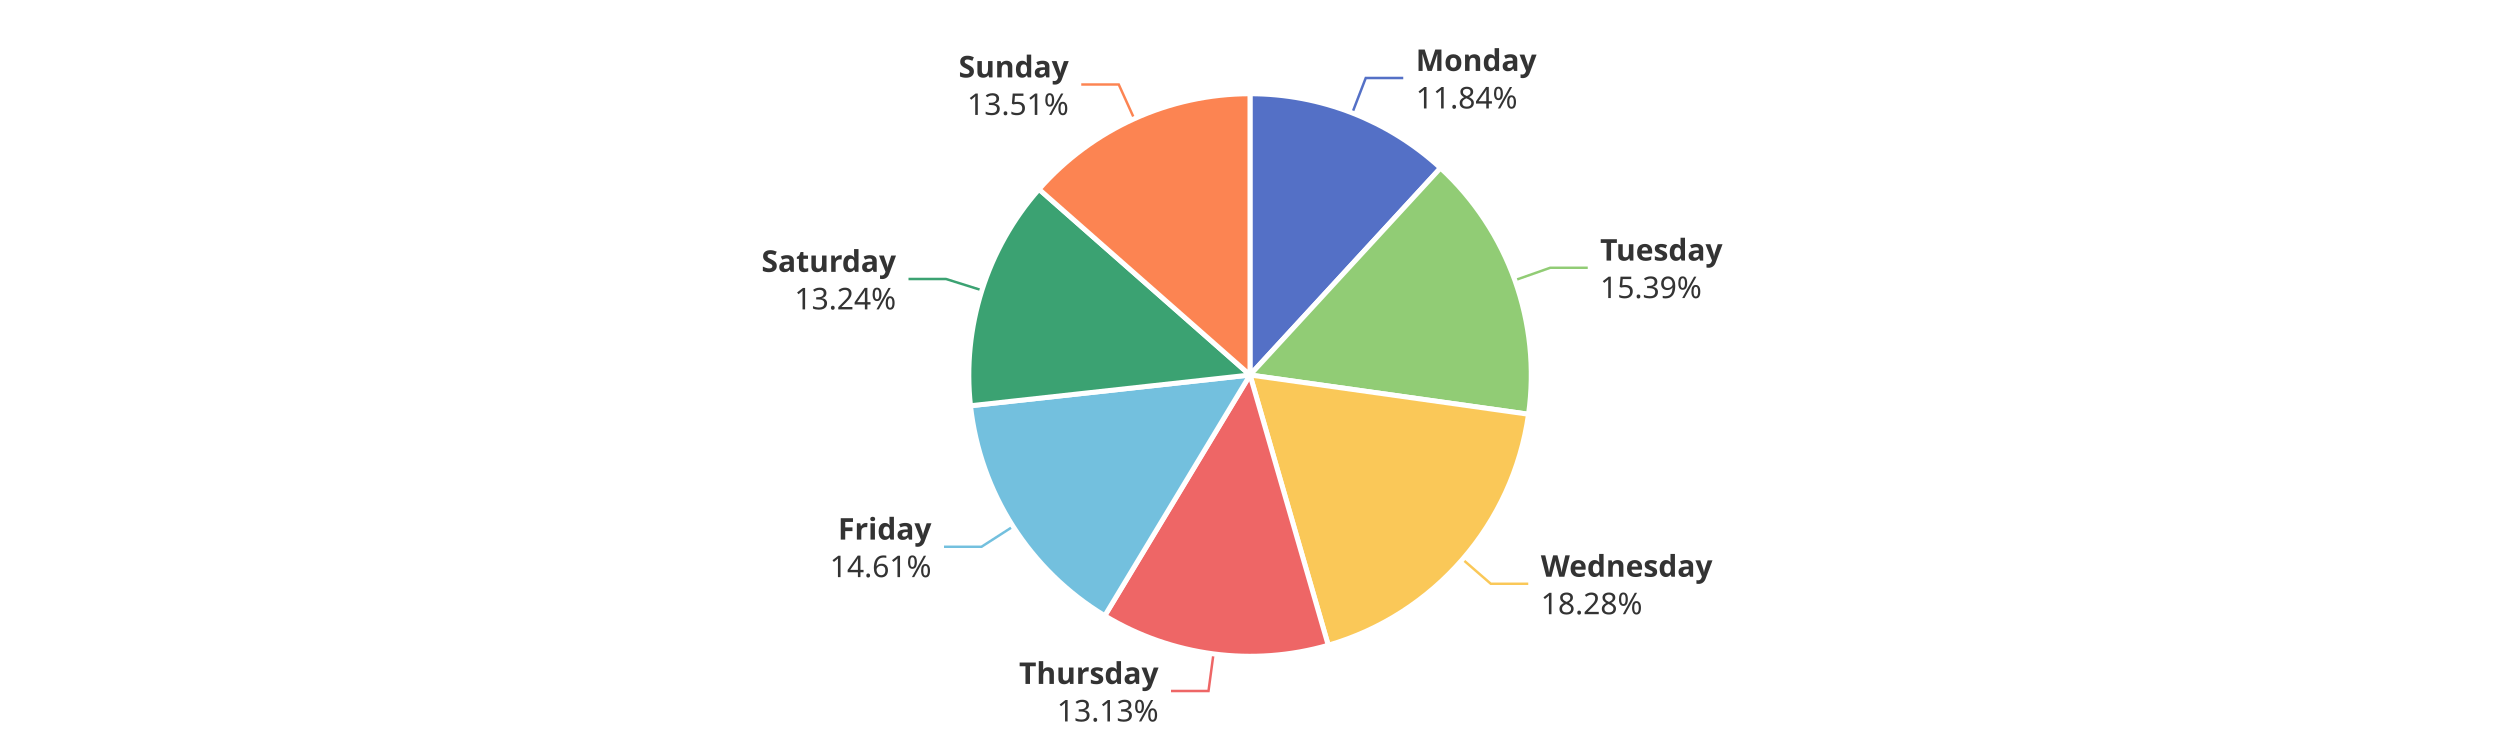
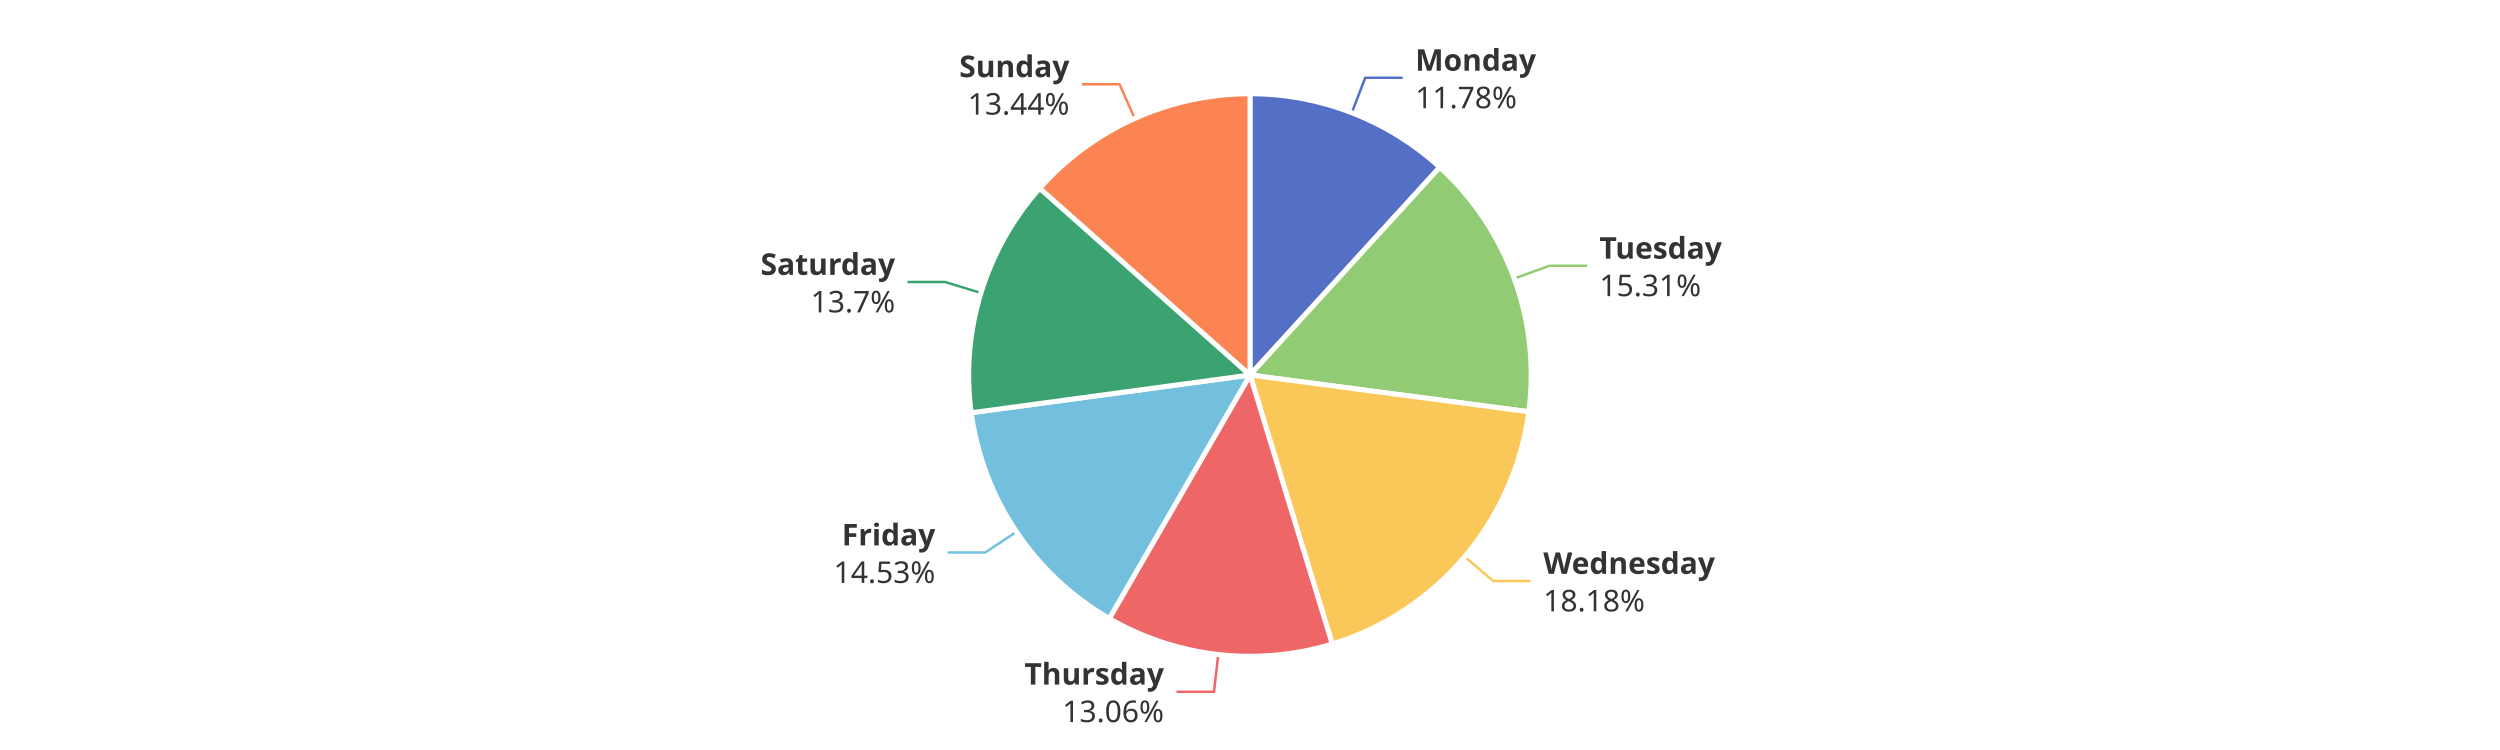
<svg xmlns="http://www.w3.org/2000/svg" width="1000" height="300" version="1.1" baseProfile="full" viewBox="0 0 1000 300">
  <rect width="1000" height="300" x="0" y="0" id="0" fill="#ffffff" />
-   <polyline points="540.9 45.2 546.3 31.2 561.3 31.2" fill="none" stroke="#5470c6" />
-   <polyline points="605.9 112.1 620.1 107.1 635.1 107.1" fill="none" stroke="#91cc75" />
-   <polyline points="585 223.7 596.3 233.5 611.3 233.5" fill="none" stroke="#fac858" />
-   <polyline points="485.4 261.5 483.4 276.4 468.4 276.4" fill="none" stroke="#ee6666" />
-   <polyline points="405.2 210.6 392.6 218.7 377.6 218.7" fill="none" stroke="#73c0de" />
-   <polyline points="392.7 116.1 378.4 111.6 363.4 111.6" fill="none" stroke="#3ba272" />
-   <polyline points="453.7 47.5 447.5 33.8 432.5 33.8" fill="none" stroke="#fc8452" />
-   <path d="M500 37.5A112.5 112.5 0 0 1 576.2 67.2L500 150Z" fill="#5470c6" stroke="#fff" stroke-width="2" stroke-linejoin="round" />
-   <path d="M576.2 67.2A112.5 112.5 0 0 1 611.4 165.7L500 150Z" fill="#91cc75" stroke="#fff" stroke-width="2" stroke-linejoin="round" />
-   <path d="M611.4 165.7A112.5 112.5 0 0 1 531.3 258.1L500 150Z" fill="#fac858" stroke="#fff" stroke-width="2" stroke-linejoin="round" />
-   <path d="M531.3 258.1A112.5 112.5 0 0 1 441.9 246.3L500 150Z" fill="#ee6666" stroke="#fff" stroke-width="2" stroke-linejoin="round" />
-   <path d="M441.9 246.3A112.5 112.5 0 0 1 388.2 162.3L500 150Z" fill="#73c0de" stroke="#fff" stroke-width="2" stroke-linejoin="round" />
-   <path d="M388.2 162.3A112.5 112.5 0 0 1 415.6 75.7L500 150Z" fill="#3ba272" stroke="#fff" stroke-width="2" stroke-linejoin="round" />
-   <path d="M415.6 75.7A112.5 112.5 0 0 1 500 37.5L500 150Z" fill="#fc8452" stroke="#fff" stroke-width="2" stroke-linejoin="round" />
-   <path d="M0 -15l42.8 0l0 30l-42.8 0Z" transform="translate(566.3394 31.2191)" fill="none" />
-   <text dominant-baseline="central" text-anchor="start" style="font-size:12px;font-family:sans-serif;font-weight:bold;" y="-7.5" transform="translate(566.3394 31.2191)" fill="#333" stroke="rgb(255,255,255)" stroke-width="2" paint-order="stroke" stroke-miterlimit="2">Monday</text>
-   <text dominant-baseline="central" text-anchor="start" style="font-size:12px;font-family:sans-serif;" y="7.5" transform="translate(566.3394 31.2191)" fill="#333" stroke="rgb(255,255,255)" stroke-width="2" paint-order="stroke" stroke-miterlimit="2">11.84%</text>
-   <path d="M0 -15l46.2 0l0 30l-46.2 0Z" transform="translate(640.057 107.0748)" fill="none" />
-   <text dominant-baseline="central" text-anchor="start" style="font-size:12px;font-family:sans-serif;font-weight:bold;" y="-7.5" transform="translate(640.057 107.0748)" fill="#333" stroke="rgb(255,255,255)" stroke-width="2" paint-order="stroke" stroke-miterlimit="2">Tuesday</text>
-   <text dominant-baseline="central" text-anchor="start" style="font-size:12px;font-family:sans-serif;" y="7.5" transform="translate(640.057 107.0748)" fill="#333" stroke="rgb(255,255,255)" stroke-width="2" paint-order="stroke" stroke-miterlimit="2">15.39%</text>
-   <path d="M0 -15l63.6 0l0 30l-63.6 0Z" transform="translate(616.3247 233.5333)" fill="none" />
-   <text dominant-baseline="central" text-anchor="start" style="font-size:12px;font-family:sans-serif;font-weight:bold;" y="-7.5" transform="translate(616.3247 233.5333)" fill="#333" stroke="rgb(255,255,255)" stroke-width="2" paint-order="stroke" stroke-miterlimit="2">Wednesday</text>
-   <text dominant-baseline="central" text-anchor="start" style="font-size:12px;font-family:sans-serif;" y="7.5" transform="translate(616.3247 233.5333)" fill="#333" stroke="rgb(255,255,255)" stroke-width="2" paint-order="stroke" stroke-miterlimit="2">18.28%</text>
-   <path d="M-50.2 -15l50.2 0l0 30l-50.2 0Z" transform="translate(463.4241 276.4179)" fill="none" />
-   <text dominant-baseline="central" text-anchor="end" style="font-size:12px;font-family:sans-serif;font-weight:bold;" y="-7.5" transform="translate(463.4241 276.4179)" fill="#333" stroke="rgb(255,255,255)" stroke-width="2" paint-order="stroke" stroke-miterlimit="2">Thursday</text>
-   <text dominant-baseline="central" text-anchor="end" style="font-size:12px;font-family:sans-serif;" y="7.5" transform="translate(463.4241 276.4179)" fill="#333" stroke="rgb(255,255,255)" stroke-width="2" paint-order="stroke" stroke-miterlimit="2">13.13%</text>
-   <path d="M-40.9 -15l40.9 0l0 30l-40.9 0Z" transform="translate(372.5849 218.6895)" fill="none" />
-   <text dominant-baseline="central" text-anchor="end" style="font-size:12px;font-family:sans-serif;font-weight:bold;" y="-7.5" transform="translate(372.5849 218.6895)" fill="#333" stroke="rgb(255,255,255)" stroke-width="2" paint-order="stroke" stroke-miterlimit="2">Friday</text>
-   <text dominant-baseline="central" text-anchor="end" style="font-size:12px;font-family:sans-serif;" y="7.5" transform="translate(372.5849 218.6895)" fill="#333" stroke="rgb(255,255,255)" stroke-width="2" paint-order="stroke" stroke-miterlimit="2">14.61%</text>
-   <path d="M-48.2 -15l48.2 0l0 30l-48.2 0Z" transform="translate(358.4225 111.5921)" fill="none" />
-   <text dominant-baseline="central" text-anchor="end" style="font-size:12px;font-family:sans-serif;font-weight:bold;" y="-7.5" transform="translate(358.4225 111.5921)" fill="#333" stroke="rgb(255,255,255)" stroke-width="2" paint-order="stroke" stroke-miterlimit="2">Saturday</text>
-   <text dominant-baseline="central" text-anchor="end" style="font-size:12px;font-family:sans-serif;" y="7.5" transform="translate(358.4225 111.5921)" fill="#333" stroke="rgb(255,255,255)" stroke-width="2" paint-order="stroke" stroke-miterlimit="2">13.24%</text>
-   <path d="M-40.9 -15l40.9 0l0 30l-40.9 0Z" transform="translate(427.4954 33.8126)" fill="none" />
-   <text dominant-baseline="central" text-anchor="end" style="font-size:12px;font-family:sans-serif;font-weight:bold;" y="-7.5" transform="translate(427.4954 33.8126)" fill="#333" stroke="rgb(255,255,255)" stroke-width="2" paint-order="stroke" stroke-miterlimit="2">Sunday</text>
-   <text dominant-baseline="central" text-anchor="end" style="font-size:12px;font-family:sans-serif;" y="7.5" transform="translate(427.4954 33.8126)" fill="#333" stroke="rgb(255,255,255)" stroke-width="2" paint-order="stroke" stroke-miterlimit="2">13.51%</text>
+   <polyline points="540.7 45.1 546.1 31.1 561.1 31.1" fill="none" stroke="#5470c6" />
+   <polyline points="605.7 111.4 619.8 106.3 634.8 106.3" fill="none" stroke="#91cc75" />
+   <polyline points="585.9 222.7 597.3 232.4 612.3 232.4" fill="none" stroke="#fac858" />
+   <polyline points="487.3 261.8 485.6 276.7 470.6 276.7" fill="none" stroke="#ee6666" />
+   <polyline points="406.6 212.7 394.1 221 379.1 221" fill="none" stroke="#73c0de" />
+   <polyline points="392.4 117.2 378 112.8 363 112.8" fill="none" stroke="#3ba272" />
+   <polyline points="453.9 47.4 447.8 33.7 432.8 33.7" fill="none" stroke="#fc8452" />
+   <path d="M500 37.5A112.5 112.5 0 0 1 575.9 66.9L500 150Z" fill="#5470c6" stroke="#fff" stroke-width="2" stroke-linejoin="round" />
+   <path d="M575.9 66.9A112.5 112.5 0 0 1 611.5 164.7L500 150Z" fill="#91cc75" stroke="#fff" stroke-width="2" stroke-linejoin="round" />
+   <path d="M611.5 164.7A112.5 112.5 0 0 1 532.9 257.6L500 150Z" fill="#fac858" stroke="#fff" stroke-width="2" stroke-linejoin="round" />
+   <path d="M532.9 257.6A112.5 112.5 0 0 1 443.7 247.4L500 150Z" fill="#ee6666" stroke="#fff" stroke-width="2" stroke-linejoin="round" />
+   <path d="M443.7 247.4A112.5 112.5 0 0 1 388.5 165.1L500 150Z" fill="#73c0de" stroke="#fff" stroke-width="2" stroke-linejoin="round" />
+   <path d="M388.5 165.1A112.5 112.5 0 0 1 415.9 75.3L500 150Z" fill="#3ba272" stroke="#fff" stroke-width="2" stroke-linejoin="round" />
+   <path d="M415.9 75.3A112.5 112.5 0 0 1 500 37.5L500 150Z" fill="#fc8452" stroke="#fff" stroke-width="2" stroke-linejoin="round" />
+   <path d="M0 -15l42.8 0l0 30l-42.8 0Z" transform="translate(566.111 31.1302)" fill="none" />
+   <text dominant-baseline="central" text-anchor="start" style="font-size:12px;font-family:sans-serif;font-weight:bold;" y="-7.5" transform="translate(566.111 31.1302)" fill="#333" stroke="rgb(255,255,255)" stroke-width="2" paint-order="stroke" stroke-miterlimit="2">Monday</text>
+   <text dominant-baseline="central" text-anchor="start" style="font-size:12px;font-family:sans-serif;" y="7.5" transform="translate(566.111 31.1302)" fill="#333" stroke="rgb(255,255,255)" stroke-width="2" paint-order="stroke" stroke-miterlimit="2">11.78%</text>
+   <path d="M0 -15l46.2 0l0 30l-46.2 0Z" transform="translate(639.7796 106.3067)" fill="none" />
+   <text dominant-baseline="central" text-anchor="start" style="font-size:12px;font-family:sans-serif;font-weight:bold;" y="-7.5" transform="translate(639.7796 106.3067)" fill="#333" stroke="rgb(255,255,255)" stroke-width="2" paint-order="stroke" stroke-miterlimit="2">Tuesday</text>
+   <text dominant-baseline="central" text-anchor="start" style="font-size:12px;font-family:sans-serif;" y="7.5" transform="translate(639.7796 106.3067)" fill="#333" stroke="rgb(255,255,255)" stroke-width="2" paint-order="stroke" stroke-miterlimit="2">15.31%</text>
+   <path d="M0 -15l63.6 0l0 30l-63.6 0Z" transform="translate(617.3079 232.3859)" fill="none" />
+   <text dominant-baseline="central" text-anchor="start" style="font-size:12px;font-family:sans-serif;font-weight:bold;" y="-7.5" transform="translate(617.3079 232.3859)" fill="#333" stroke="rgb(255,255,255)" stroke-width="2" paint-order="stroke" stroke-miterlimit="2">Wednesday</text>
+   <text dominant-baseline="central" text-anchor="start" style="font-size:12px;font-family:sans-serif;" y="7.5" transform="translate(617.3079 232.3859)" fill="#333" stroke="rgb(255,255,255)" stroke-width="2" paint-order="stroke" stroke-miterlimit="2">18.18%</text>
+   <path d="M-50.2 -15l50.2 0l0 30l-50.2 0Z" transform="translate(465.5724 276.6811)" fill="none" />
+   <text dominant-baseline="central" text-anchor="end" style="font-size:12px;font-family:sans-serif;font-weight:bold;" y="-7.5" transform="translate(465.5724 276.6811)" fill="#333" stroke="rgb(255,255,255)" stroke-width="2" paint-order="stroke" stroke-miterlimit="2">Thursday</text>
+   <text dominant-baseline="central" text-anchor="end" style="font-size:12px;font-family:sans-serif;" y="7.5" transform="translate(465.5724 276.6811)" fill="#333" stroke="rgb(255,255,255)" stroke-width="2" paint-order="stroke" stroke-miterlimit="2">13.06%</text>
+   <path d="M-40.9 -15l40.9 0l0 30l-40.9 0Z" transform="translate(374.106 221.012)" fill="none" />
+   <text dominant-baseline="central" text-anchor="end" style="font-size:12px;font-family:sans-serif;font-weight:bold;" y="-7.5" transform="translate(374.106 221.012)" fill="#333" stroke="rgb(255,255,255)" stroke-width="2" paint-order="stroke" stroke-miterlimit="2">Friday</text>
+   <text dominant-baseline="central" text-anchor="end" style="font-size:12px;font-family:sans-serif;" y="7.5" transform="translate(374.106 221.012)" fill="#333" stroke="rgb(255,255,255)" stroke-width="2" paint-order="stroke" stroke-miterlimit="2">14.53%</text>
+   <path d="M-48.2 -15l48.2 0l0 30l-48.2 0Z" transform="translate(358.0473 112.8007)" fill="none" />
+   <text dominant-baseline="central" text-anchor="end" style="font-size:12px;font-family:sans-serif;font-weight:bold;" y="-7.5" transform="translate(358.0473 112.8007)" fill="#333" stroke="rgb(255,255,255)" stroke-width="2" paint-order="stroke" stroke-miterlimit="2">Saturday</text>
+   <text dominant-baseline="central" text-anchor="end" style="font-size:12px;font-family:sans-serif;" y="7.5" transform="translate(358.0473 112.8007)" fill="#333" stroke="rgb(255,255,255)" stroke-width="2" paint-order="stroke" stroke-miterlimit="2">13.7%</text>
+   <path d="M-40.9 -15l40.9 0l0 30l-40.9 0Z" transform="translate(427.756 33.6952)" fill="none" />
+   <text dominant-baseline="central" text-anchor="end" style="font-size:12px;font-family:sans-serif;font-weight:bold;" y="-7.5" transform="translate(427.756 33.6952)" fill="#333" stroke="rgb(255,255,255)" stroke-width="2" paint-order="stroke" stroke-miterlimit="2">Sunday</text>
+   <text dominant-baseline="central" text-anchor="end" style="font-size:12px;font-family:sans-serif;" y="7.5" transform="translate(427.756 33.6952)" fill="#333" stroke="rgb(255,255,255)" stroke-width="2" paint-order="stroke" stroke-miterlimit="2">13.44%</text>
</svg>
